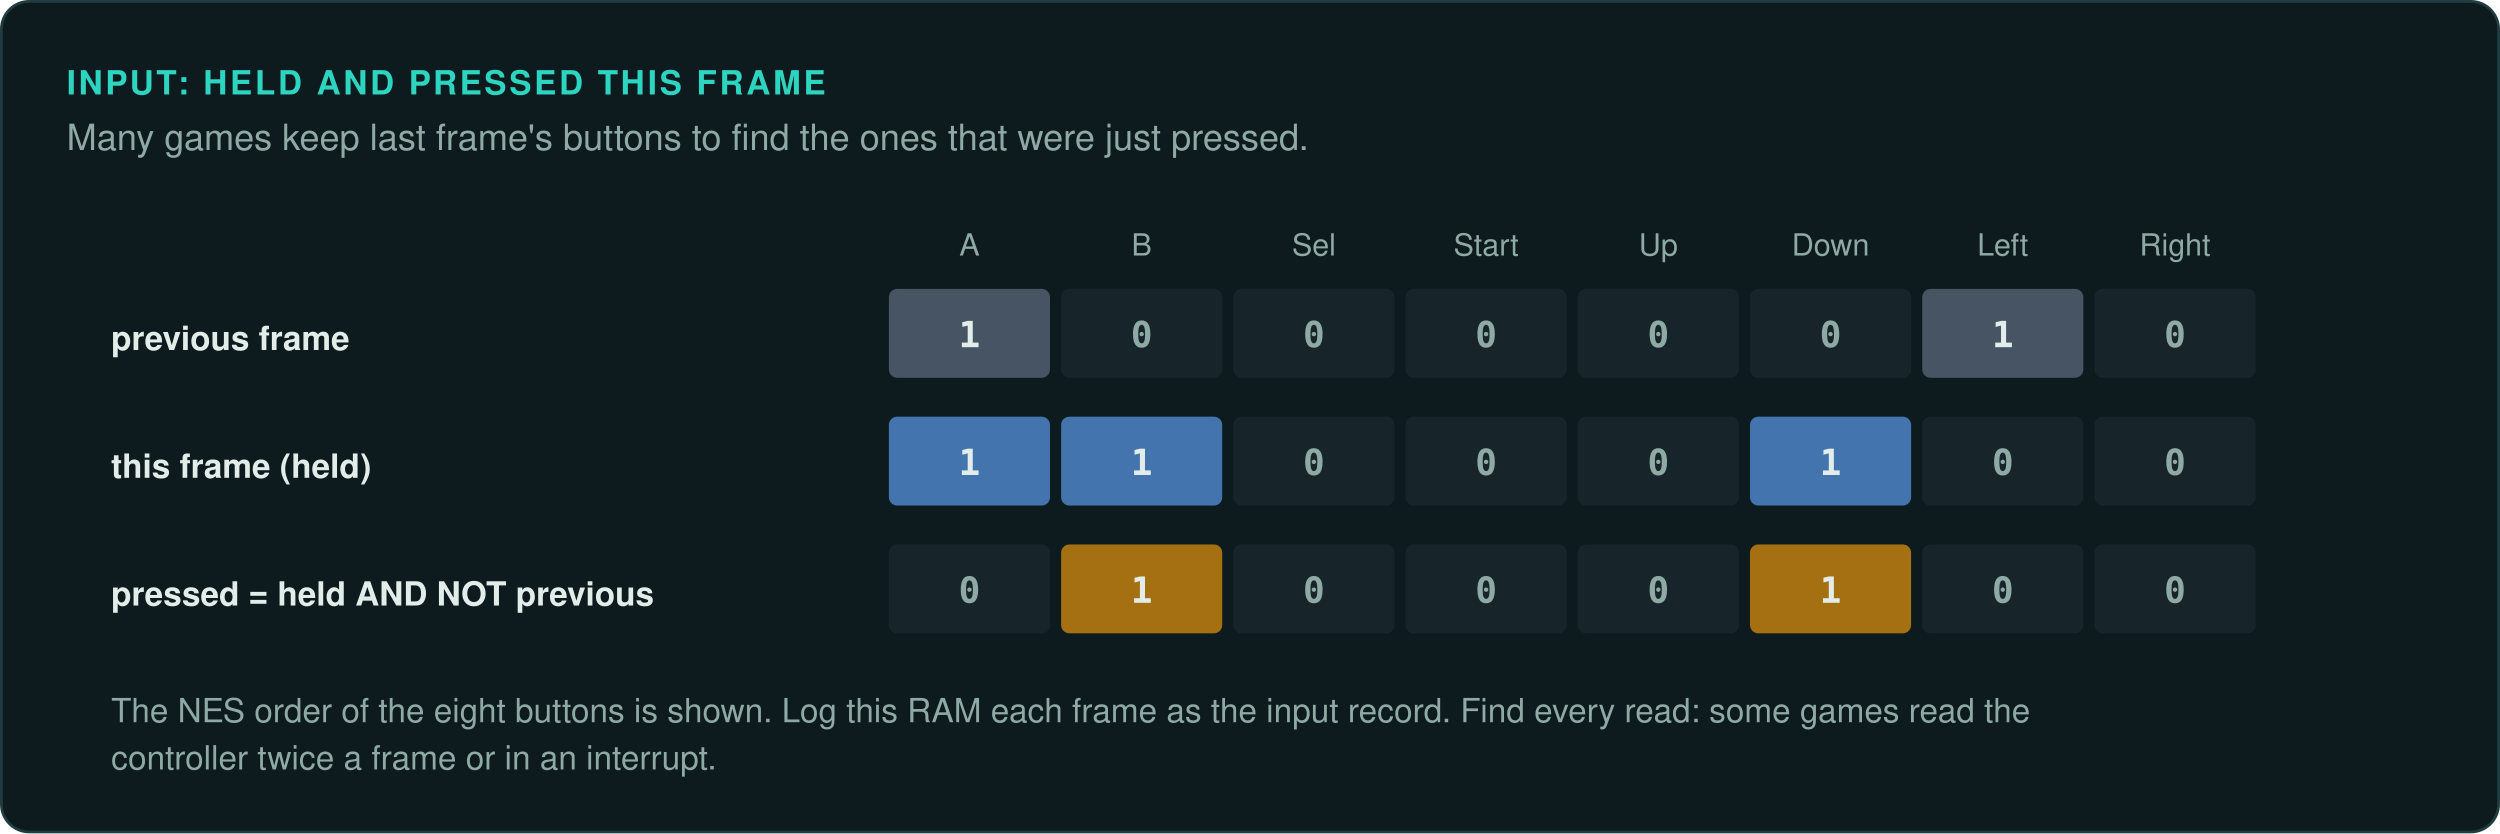
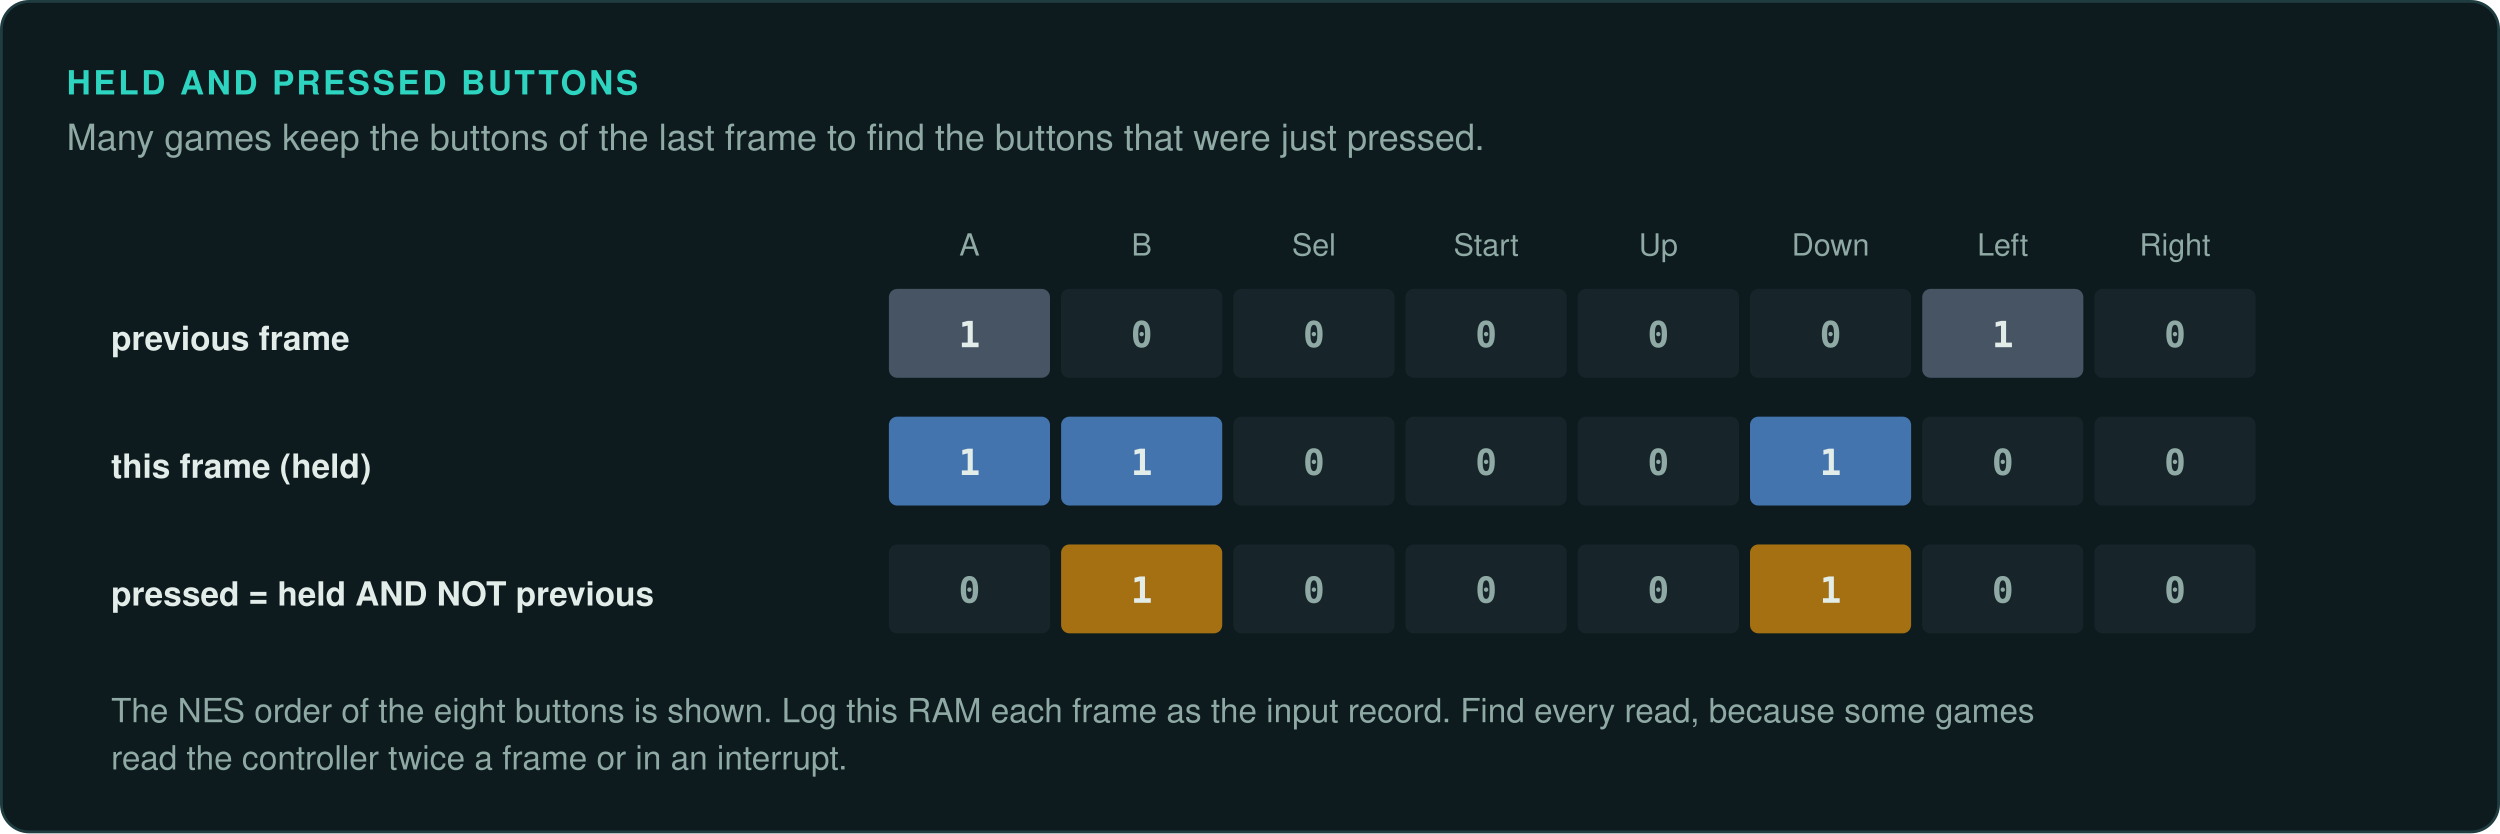
<svg xmlns="http://www.w3.org/2000/svg" width="900" height="300" viewBox="0 0 900 300" role="img" aria-label="Buttons pressed this frame are the held buttons that were not held in the previous frame">
  <rect x="0.5" y="0.5" width="899" height="299" rx="10" fill="#0d1b1e" stroke="#1f3d40" />
  <defs>
    <marker id="arrow" viewBox="0 0 8 8" refX="7" refY="4" markerWidth="7" markerHeight="7" orient="auto">
      <path d="M0 0L8 4L0 8z" fill="#8fa9a5" />
    </marker>
  </defs>
-   <text x="24.0" y="34.0" font-family="ui-sans-serif, -apple-system, 'Segoe UI', Helvetica, Arial, sans-serif" font-size="12" font-weight="600" fill="#2dd4bf" text-anchor="start" letter-spacing="0.08em">INPUT: HELD AND PRESSED THIS FRAME</text>
-   <text x="24.0" y="54.0" font-family="ui-sans-serif, -apple-system, 'Segoe UI', Helvetica, Arial, sans-serif" font-size="13" font-weight="400" fill="#8fa9a5" text-anchor="start">Many games keep last frame's buttons to find the ones that were just pressed.</text>
+   <text x="24.0" y="34.0" font-family="ui-sans-serif, -apple-system, 'Segoe UI', Helvetica, Arial, sans-serif" font-size="12" font-weight="600" fill="#2dd4bf" text-anchor="start" letter-spacing="0.08em">HELD AND PRESSED BUTTONS</text>
+   <text x="24.0" y="54.0" font-family="ui-sans-serif, -apple-system, 'Segoe UI', Helvetica, Arial, sans-serif" font-size="13" font-weight="400" fill="#8fa9a5" text-anchor="start">Many games keep the buttons of the last frame to find the buttons that were just pressed.</text>
  <text x="349.0" y="92.0" font-family="ui-sans-serif, -apple-system, 'Segoe UI', Helvetica, Arial, sans-serif" font-size="11" font-weight="400" fill="#8fa9a5" text-anchor="middle">A</text>
  <text x="411.0" y="92.0" font-family="ui-sans-serif, -apple-system, 'Segoe UI', Helvetica, Arial, sans-serif" font-size="11" font-weight="400" fill="#8fa9a5" text-anchor="middle">B</text>
  <text x="473.0" y="92.0" font-family="ui-sans-serif, -apple-system, 'Segoe UI', Helvetica, Arial, sans-serif" font-size="11" font-weight="400" fill="#8fa9a5" text-anchor="middle">Sel</text>
  <text x="535.0" y="92.0" font-family="ui-sans-serif, -apple-system, 'Segoe UI', Helvetica, Arial, sans-serif" font-size="11" font-weight="400" fill="#8fa9a5" text-anchor="middle">Start</text>
  <text x="597.0" y="92.0" font-family="ui-sans-serif, -apple-system, 'Segoe UI', Helvetica, Arial, sans-serif" font-size="11" font-weight="400" fill="#8fa9a5" text-anchor="middle">Up</text>
  <text x="659.0" y="92.0" font-family="ui-sans-serif, -apple-system, 'Segoe UI', Helvetica, Arial, sans-serif" font-size="11" font-weight="400" fill="#8fa9a5" text-anchor="middle">Down</text>
  <text x="721.0" y="92.0" font-family="ui-sans-serif, -apple-system, 'Segoe UI', Helvetica, Arial, sans-serif" font-size="11" font-weight="400" fill="#8fa9a5" text-anchor="middle">Left</text>
  <text x="783.0" y="92.0" font-family="ui-sans-serif, -apple-system, 'Segoe UI', Helvetica, Arial, sans-serif" font-size="11" font-weight="400" fill="#8fa9a5" text-anchor="middle">Right</text>
  <text x="40.0" y="126.0" font-family="ui-sans-serif, -apple-system, 'Segoe UI', Helvetica, Arial, sans-serif" font-size="12" font-weight="600" fill="#e2ece9" text-anchor="start">previous frame</text>
  <rect x="320.0" y="104.0" width="58.0" height="32.0" rx="3" fill="#64748b" stroke="none" fill-opacity="0.65" />
  <text x="349.0" y="125.0" font-family="ui-monospace, SFMono-Regular, Menlo, Consolas, monospace" font-size="13" font-weight="600" fill="#e2ece9" text-anchor="middle">1</text>
  <rect x="382.0" y="104.0" width="58.0" height="32.0" rx="3" fill="#64748b" stroke="none" fill-opacity="0.12" />
  <text x="411.0" y="125.0" font-family="ui-monospace, SFMono-Regular, Menlo, Consolas, monospace" font-size="13" font-weight="600" fill="#8fa9a5" text-anchor="middle">0</text>
  <rect x="444.0" y="104.0" width="58.0" height="32.0" rx="3" fill="#64748b" stroke="none" fill-opacity="0.12" />
  <text x="473.0" y="125.0" font-family="ui-monospace, SFMono-Regular, Menlo, Consolas, monospace" font-size="13" font-weight="600" fill="#8fa9a5" text-anchor="middle">0</text>
  <rect x="506.0" y="104.0" width="58.0" height="32.0" rx="3" fill="#64748b" stroke="none" fill-opacity="0.12" />
  <text x="535.0" y="125.0" font-family="ui-monospace, SFMono-Regular, Menlo, Consolas, monospace" font-size="13" font-weight="600" fill="#8fa9a5" text-anchor="middle">0</text>
  <rect x="568.0" y="104.0" width="58.0" height="32.0" rx="3" fill="#64748b" stroke="none" fill-opacity="0.12" />
  <text x="597.0" y="125.0" font-family="ui-monospace, SFMono-Regular, Menlo, Consolas, monospace" font-size="13" font-weight="600" fill="#8fa9a5" text-anchor="middle">0</text>
  <rect x="630.0" y="104.0" width="58.0" height="32.0" rx="3" fill="#64748b" stroke="none" fill-opacity="0.12" />
  <text x="659.0" y="125.0" font-family="ui-monospace, SFMono-Regular, Menlo, Consolas, monospace" font-size="13" font-weight="600" fill="#8fa9a5" text-anchor="middle">0</text>
  <rect x="692.0" y="104.0" width="58.0" height="32.0" rx="3" fill="#64748b" stroke="none" fill-opacity="0.65" />
  <text x="721.0" y="125.0" font-family="ui-monospace, SFMono-Regular, Menlo, Consolas, monospace" font-size="13" font-weight="600" fill="#e2ece9" text-anchor="middle">1</text>
  <rect x="754.0" y="104.0" width="58.0" height="32.0" rx="3" fill="#64748b" stroke="none" fill-opacity="0.12" />
  <text x="783.0" y="125.0" font-family="ui-monospace, SFMono-Regular, Menlo, Consolas, monospace" font-size="13" font-weight="600" fill="#8fa9a5" text-anchor="middle">0</text>
  <text x="40.0" y="172.0" font-family="ui-sans-serif, -apple-system, 'Segoe UI', Helvetica, Arial, sans-serif" font-size="12" font-weight="600" fill="#e2ece9" text-anchor="start">this frame (held)</text>
  <rect x="320.0" y="150.0" width="58.0" height="32.0" rx="3" fill="#60a5fa" stroke="none" fill-opacity="0.65" />
  <text x="349.0" y="171.0" font-family="ui-monospace, SFMono-Regular, Menlo, Consolas, monospace" font-size="13" font-weight="600" fill="#e2ece9" text-anchor="middle">1</text>
  <rect x="382.0" y="150.0" width="58.0" height="32.0" rx="3" fill="#60a5fa" stroke="none" fill-opacity="0.65" />
  <text x="411.0" y="171.0" font-family="ui-monospace, SFMono-Regular, Menlo, Consolas, monospace" font-size="13" font-weight="600" fill="#e2ece9" text-anchor="middle">1</text>
  <rect x="444.0" y="150.0" width="58.0" height="32.0" rx="3" fill="#64748b" stroke="none" fill-opacity="0.12" />
  <text x="473.0" y="171.0" font-family="ui-monospace, SFMono-Regular, Menlo, Consolas, monospace" font-size="13" font-weight="600" fill="#8fa9a5" text-anchor="middle">0</text>
  <rect x="506.0" y="150.0" width="58.0" height="32.0" rx="3" fill="#64748b" stroke="none" fill-opacity="0.12" />
  <text x="535.0" y="171.0" font-family="ui-monospace, SFMono-Regular, Menlo, Consolas, monospace" font-size="13" font-weight="600" fill="#8fa9a5" text-anchor="middle">0</text>
  <rect x="568.0" y="150.0" width="58.0" height="32.0" rx="3" fill="#64748b" stroke="none" fill-opacity="0.12" />
  <text x="597.0" y="171.0" font-family="ui-monospace, SFMono-Regular, Menlo, Consolas, monospace" font-size="13" font-weight="600" fill="#8fa9a5" text-anchor="middle">0</text>
  <rect x="630.0" y="150.0" width="58.0" height="32.0" rx="3" fill="#60a5fa" stroke="none" fill-opacity="0.65" />
  <text x="659.0" y="171.0" font-family="ui-monospace, SFMono-Regular, Menlo, Consolas, monospace" font-size="13" font-weight="600" fill="#e2ece9" text-anchor="middle">1</text>
  <rect x="692.0" y="150.0" width="58.0" height="32.0" rx="3" fill="#64748b" stroke="none" fill-opacity="0.12" />
  <text x="721.0" y="171.0" font-family="ui-monospace, SFMono-Regular, Menlo, Consolas, monospace" font-size="13" font-weight="600" fill="#8fa9a5" text-anchor="middle">0</text>
  <rect x="754.0" y="150.0" width="58.0" height="32.0" rx="3" fill="#64748b" stroke="none" fill-opacity="0.12" />
  <text x="783.0" y="171.0" font-family="ui-monospace, SFMono-Regular, Menlo, Consolas, monospace" font-size="13" font-weight="600" fill="#8fa9a5" text-anchor="middle">0</text>
  <text x="40.0" y="218.0" font-family="ui-sans-serif, -apple-system, 'Segoe UI', Helvetica, Arial, sans-serif" font-size="12" font-weight="600" fill="#e2ece9" text-anchor="start">pressed = held AND NOT previous</text>
  <rect x="320.0" y="196.0" width="58.0" height="32.0" rx="3" fill="#64748b" stroke="none" fill-opacity="0.12" />
  <text x="349.0" y="217.0" font-family="ui-monospace, SFMono-Regular, Menlo, Consolas, monospace" font-size="13" font-weight="600" fill="#8fa9a5" text-anchor="middle">0</text>
  <rect x="382.0" y="196.0" width="58.0" height="32.0" rx="3" fill="#f59e0b" stroke="none" fill-opacity="0.65" />
  <text x="411.0" y="217.0" font-family="ui-monospace, SFMono-Regular, Menlo, Consolas, monospace" font-size="13" font-weight="600" fill="#e2ece9" text-anchor="middle">1</text>
  <rect x="444.0" y="196.0" width="58.0" height="32.0" rx="3" fill="#64748b" stroke="none" fill-opacity="0.12" />
  <text x="473.0" y="217.0" font-family="ui-monospace, SFMono-Regular, Menlo, Consolas, monospace" font-size="13" font-weight="600" fill="#8fa9a5" text-anchor="middle">0</text>
  <rect x="506.0" y="196.0" width="58.0" height="32.0" rx="3" fill="#64748b" stroke="none" fill-opacity="0.12" />
  <text x="535.0" y="217.0" font-family="ui-monospace, SFMono-Regular, Menlo, Consolas, monospace" font-size="13" font-weight="600" fill="#8fa9a5" text-anchor="middle">0</text>
  <rect x="568.0" y="196.0" width="58.0" height="32.0" rx="3" fill="#64748b" stroke="none" fill-opacity="0.12" />
  <text x="597.0" y="217.0" font-family="ui-monospace, SFMono-Regular, Menlo, Consolas, monospace" font-size="13" font-weight="600" fill="#8fa9a5" text-anchor="middle">0</text>
  <rect x="630.0" y="196.0" width="58.0" height="32.0" rx="3" fill="#f59e0b" stroke="none" fill-opacity="0.65" />
  <text x="659.0" y="217.0" font-family="ui-monospace, SFMono-Regular, Menlo, Consolas, monospace" font-size="13" font-weight="600" fill="#e2ece9" text-anchor="middle">1</text>
  <rect x="692.0" y="196.0" width="58.0" height="32.0" rx="3" fill="#64748b" stroke="none" fill-opacity="0.12" />
  <text x="721.0" y="217.0" font-family="ui-monospace, SFMono-Regular, Menlo, Consolas, monospace" font-size="13" font-weight="600" fill="#8fa9a5" text-anchor="middle">0</text>
  <rect x="754.0" y="196.0" width="58.0" height="32.0" rx="3" fill="#64748b" stroke="none" fill-opacity="0.12" />
  <text x="783.0" y="217.0" font-family="ui-monospace, SFMono-Regular, Menlo, Consolas, monospace" font-size="13" font-weight="600" fill="#8fa9a5" text-anchor="middle">0</text>
-   <text x="40.0" y="260.0" font-family="ui-sans-serif, -apple-system, 'Segoe UI', Helvetica, Arial, sans-serif" font-size="12" font-weight="400" fill="#8fa9a5" text-anchor="start">The NES order of the eight buttons is shown. Log this RAM each frame as the input record. Find every read: some games read the</text>
-   <text x="40.0" y="277.0" font-family="ui-sans-serif, -apple-system, 'Segoe UI', Helvetica, Arial, sans-serif" font-size="12" font-weight="400" fill="#8fa9a5" text-anchor="start">controller twice a frame or in an interrupt.</text>
+   <text x="40.0" y="260.0" font-family="ui-sans-serif, -apple-system, 'Segoe UI', Helvetica, Arial, sans-serif" font-size="12" font-weight="400" fill="#8fa9a5" text-anchor="start">The NES order of the eight buttons is shown. Log this RAM each frame as the input record. Find every read, because some games</text>
+   <text x="40.0" y="277.0" font-family="ui-sans-serif, -apple-system, 'Segoe UI', Helvetica, Arial, sans-serif" font-size="12" font-weight="400" fill="#8fa9a5" text-anchor="start">read the controller twice a frame or in an interrupt.</text>
</svg>
